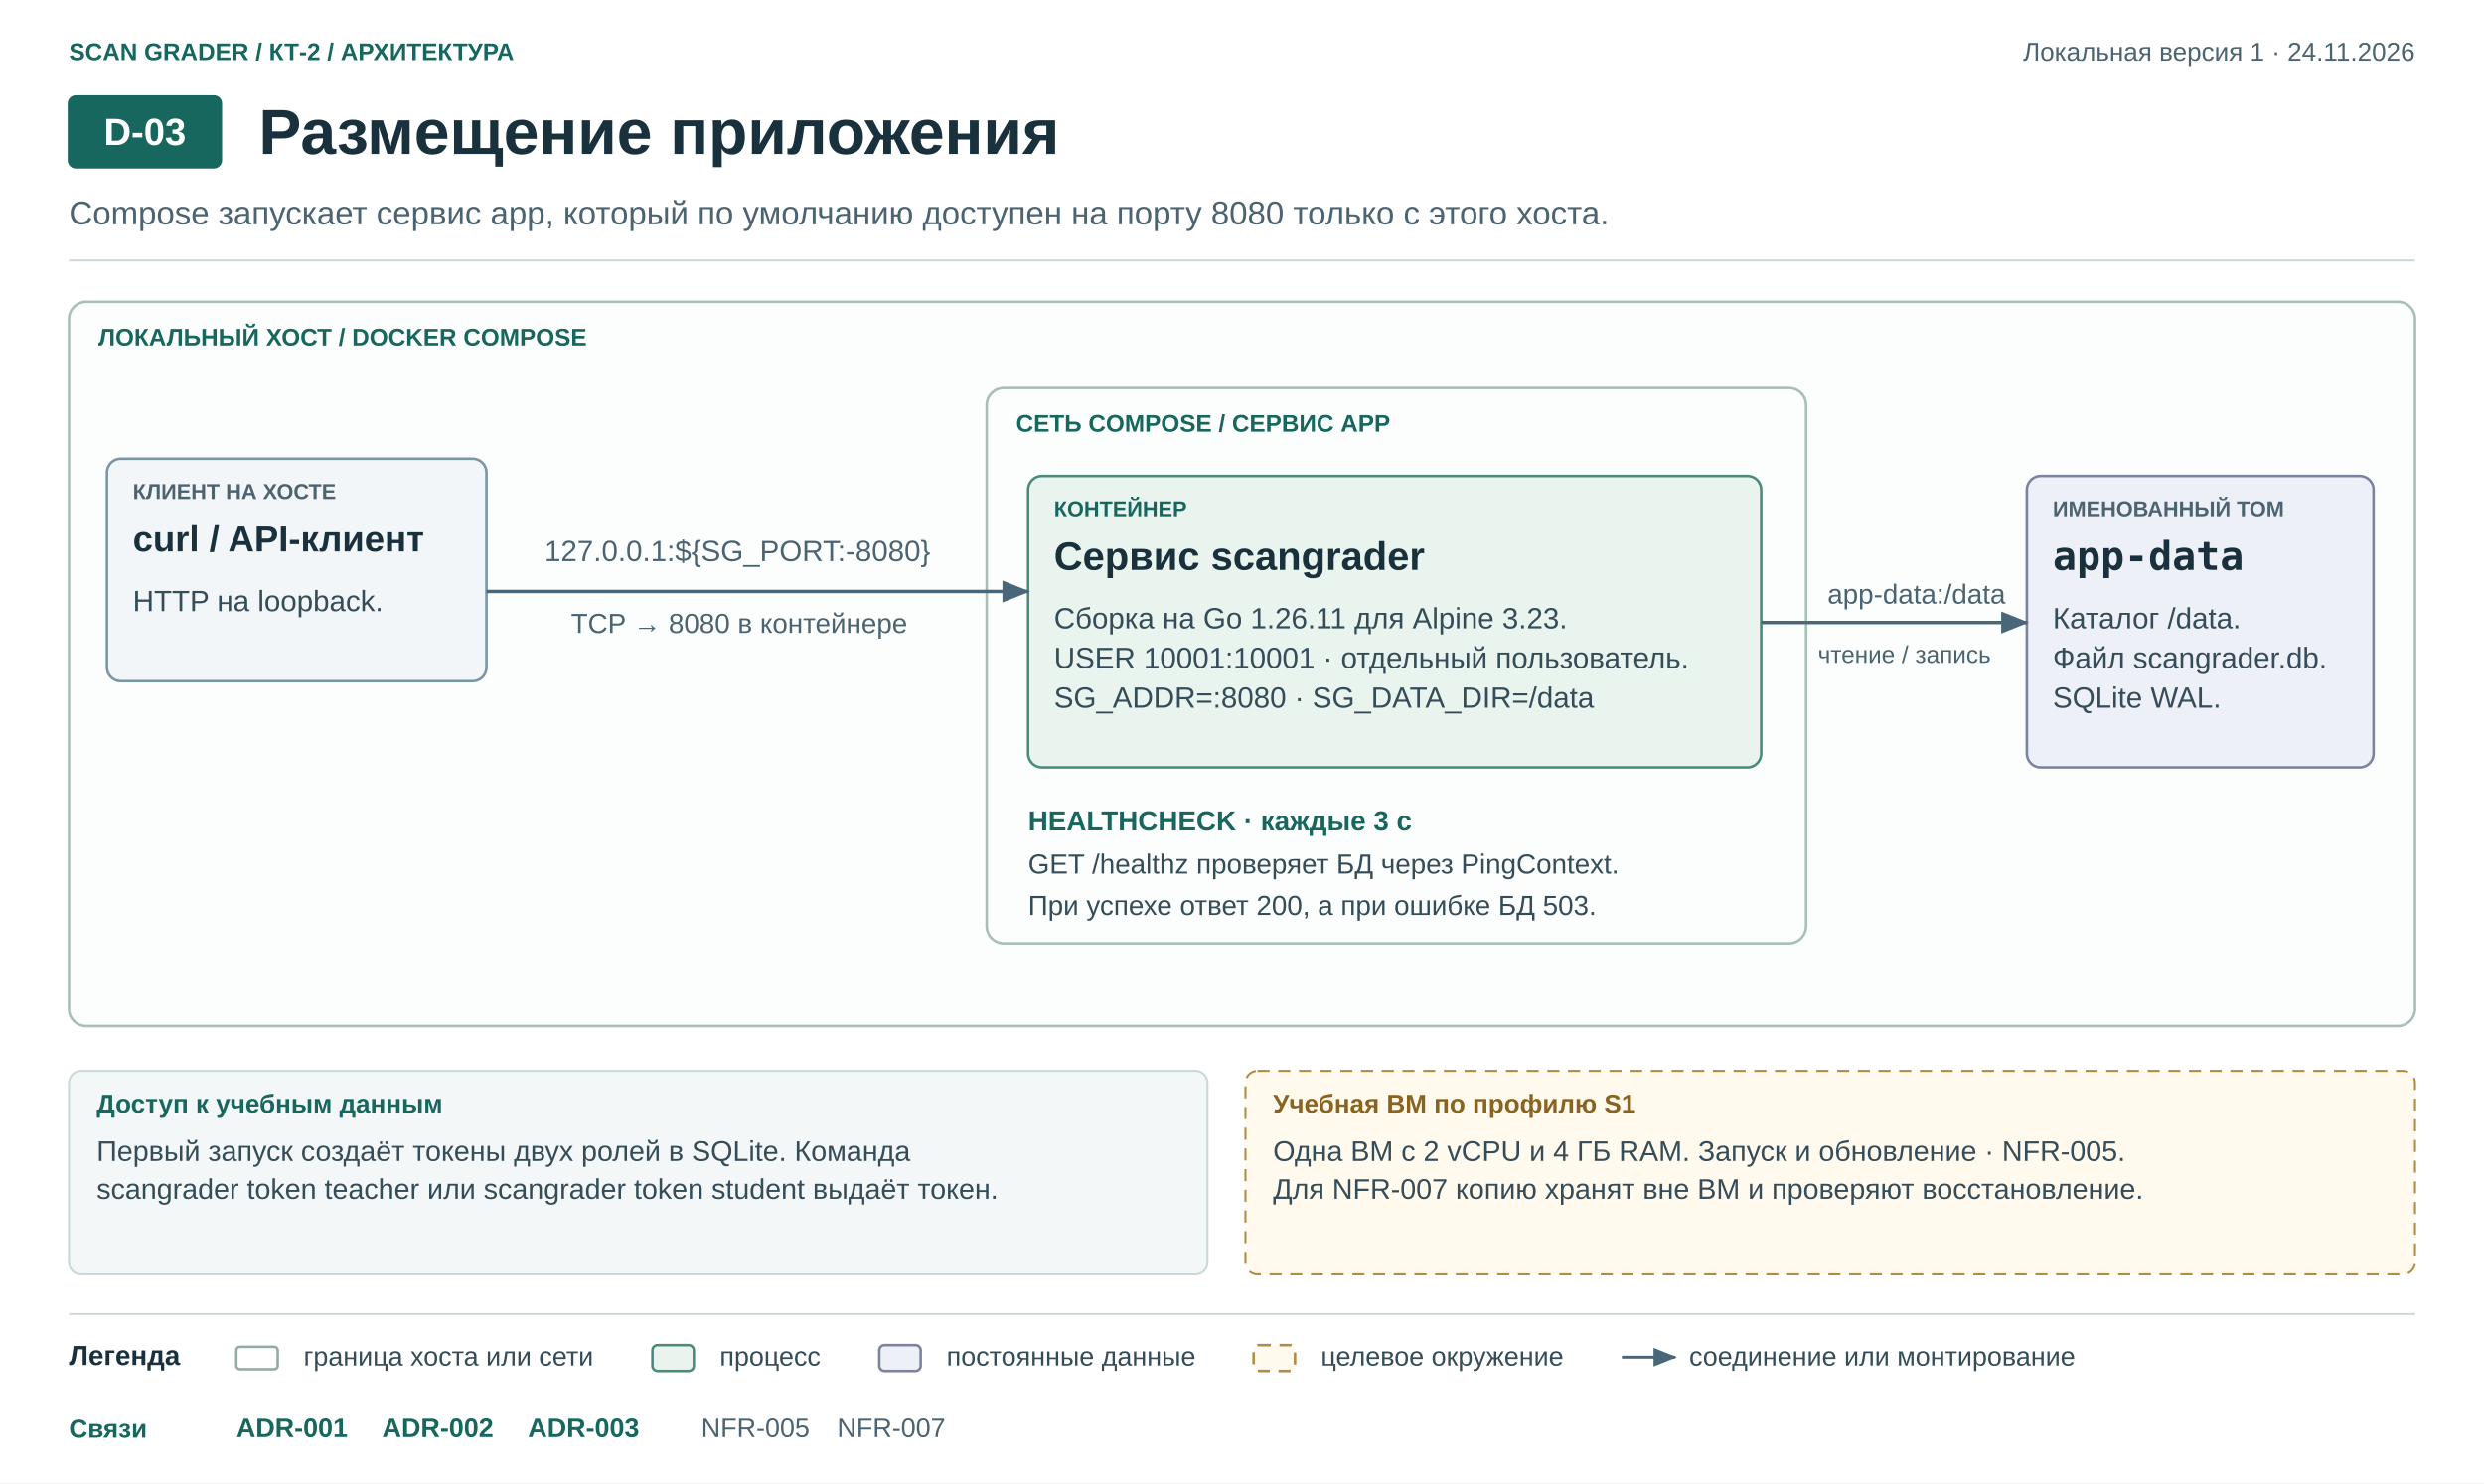
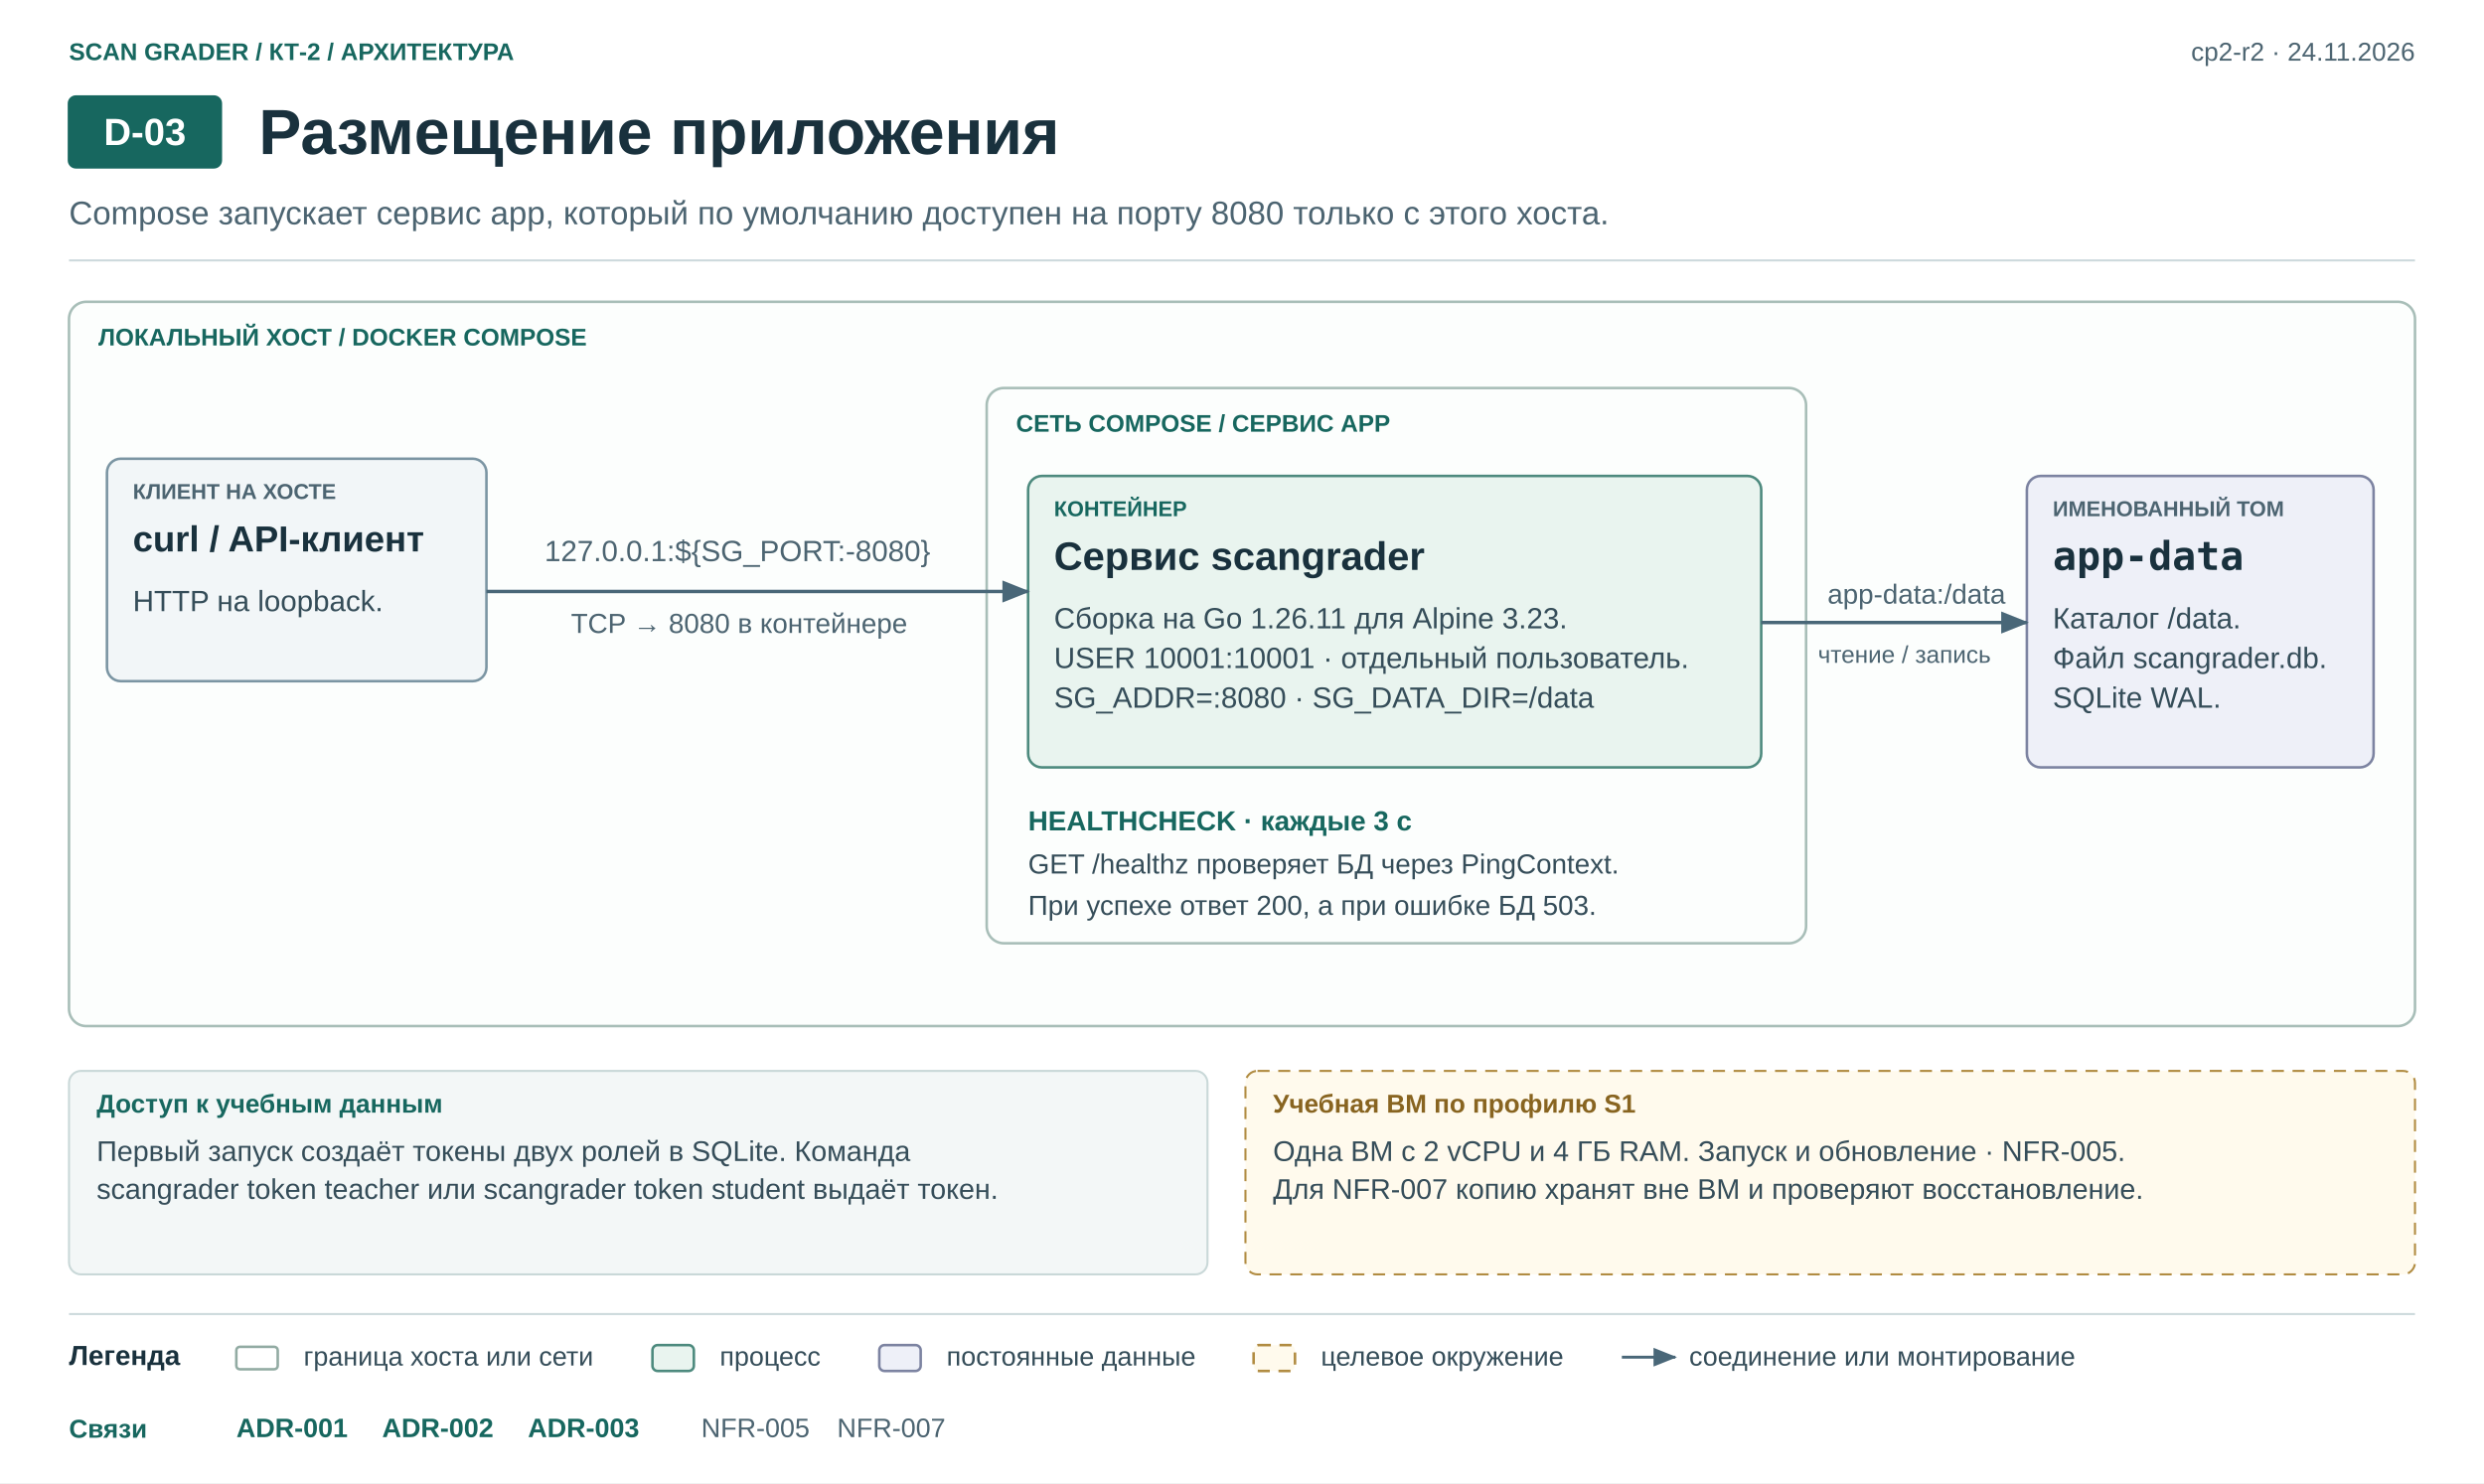
<svg xmlns="http://www.w3.org/2000/svg" xmlns:xlink="http://www.w3.org/1999/xlink" width="1440" height="860" viewBox="0 0 1440 860" role="img" aria-labelledby="title description" data-page="D-03">
  <defs>
    <marker id="arrow-regular" viewBox="0 0 10 8" refX="9.3" refY="4" orient="auto" markerWidth="8" markerHeight="7">
      <path fill="#496778" d="M0,0 L10,4 L0,8 Z" />
    </marker>
    <marker id="arrow-plan" viewBox="0 0 10 8" refX="9.3" refY="4" orient="auto" markerWidth="8" markerHeight="7">
      <path fill="#886420" d="M0,0 L10,4 L0,8 Z" />
    </marker>
    <marker id="arrow-exp" viewBox="0 0 10 8" refX="9.3" refY="4" orient="auto" markerWidth="8" markerHeight="7">
      <path fill="#725789" d="M0,0 L10,4 L0,8 Z" />
    </marker>
    <marker id="arrow-error" viewBox="0 0 10 8" refX="9.3" refY="4" orient="auto" markerWidth="8" markerHeight="7">
      <path fill="#994441" d="M0,0 L10,4 L0,8 Z" />
    </marker>
  </defs>
  <rect x="0" y="0" width="1440" height="860" fill="white" />
  <text x="40" y="34.844" fill="#17675F" text-anchor="start" font-size="14" font-family="Arial, sans-serif" font-weight="700" data-cell="d03-item-1">SCAN GRADER    /    КТ-2    /    АРХИТЕКТУРА</text>
-   <text x="1400" y="35.19" fill="#4C6471" text-anchor="end" font-size="15" font-family="Arial, sans-serif" font-weight="400" data-cell="d03-item-2">Локальная версия 1   ·   24.11.2026</text>
+   <text x="1400" y="35.19" fill="#4C6471" text-anchor="end" font-size="15" font-family="Arial, sans-serif" font-weight="400" data-cell="d03-item-2">cp2-r2   ·   24.11.2026</text>
  <rect x="40" y="56" width="88" height="41" rx="4" fill="#17675F" stroke="#17675F" stroke-width="1.5" data-cell="d03-id" />
  <text x="84" y="84.112" fill="#FFFFFF" text-anchor="middle" font-size="22" font-family="Arial, sans-serif" font-weight="700" data-cell="d03-item-4">D-03</text>
  <text x="150" y="89.302" fill="#19313D" text-anchor="start" font-size="37" font-family="Arial, sans-serif" font-weight="700" data-cell="d03-item-5">Размещение приложения</text>
  <text x="40" y="130.074" fill="#4C6471" text-anchor="start" font-size="19" font-family="Arial, sans-serif" font-weight="400" data-cell="d03-item-6">Compose запускает сервис app, который по умолчанию доступен на порту 8080 только с этого хоста.</text>
  <polyline points="40,151 1400,151" stroke="#CCD9DC" fill="none" stroke-width="1.2" stroke-linejoin="round" data-cell="d03-item-7" />
  <rect x="40" y="175" width="1360" height="420" rx="10" fill="#FCFEFD" stroke="#A8BEB8" stroke-width="1.5" data-cell="d03-host" />
  <text x="57" y="200.344" fill="#17675F" text-anchor="start" font-size="14" font-family="Arial, sans-serif" font-weight="700" data-cell="d03-item-9">ЛОКАЛЬНЫЙ ХОСТ  /  DOCKER COMPOSE</text>
  <rect x="62" y="266" width="220" height="129" rx="8" fill="#F2F6F8" stroke="#7B95A3" stroke-width="1.5" data-cell="d03-client" />
  <text x="77" y="289.325" fill="#4C6471" text-anchor="start" font-size="12.5" font-family="Arial, sans-serif" font-weight="700" data-cell="d03-item-11">КЛИЕНТ НА ХОСТЕ</text>
  <text x="77" y="319.766" fill="#19313D" text-anchor="start" font-size="21" font-family="Arial, sans-serif" font-weight="700" data-cell="d03-item-12">curl / API-клиент</text>
  <text x="77" y="354.382" fill="#354D59" text-anchor="start" font-size="17" font-family="Arial, sans-serif" font-weight="400" data-cell="d03-item-13">HTTP на loopback.</text>
  <rect x="572" y="225" width="475" height="322" rx="10" fill="#FCFEFD" stroke="#A8BEB8" stroke-width="1.5" data-cell="d03-compose" />
  <text x="589" y="250.344" fill="#17675F" text-anchor="start" font-size="14" font-family="Arial, sans-serif" font-weight="700" data-cell="d03-item-15">СЕТЬ COMPOSE  /  СЕРВИС APP</text>
  <rect x="596" y="276" width="425" height="169" rx="8" fill="#E9F4EF" stroke="#4D8A7E" stroke-width="1.5" data-cell="d03-app" />
  <text x="611" y="299.325" fill="#17675F" text-anchor="start" font-size="12.5" font-family="Arial, sans-serif" font-weight="700" data-cell="d03-item-17">КОНТЕЙНЕР</text>
  <text x="611" y="330.458" fill="#19313D" text-anchor="start" font-size="23" font-family="Arial, sans-serif" font-weight="700" data-cell="d03-item-18">Сервис scangrader</text>
  <text x="611" y="364.382" fill="#354D59" text-anchor="start" font-size="17" font-family="Arial, sans-serif" font-weight="400" data-cell="d03-item-19">Сборка на Go 1.26.11 для Alpine 3.23.</text>
  <text x="611" y="387.382" fill="#354D59" text-anchor="start" font-size="17" font-family="Arial, sans-serif" font-weight="400" data-cell="d03-item-20">USER 10001:10001 · отдельный пользователь.</text>
  <text x="611" y="410.382" fill="#354D59" text-anchor="start" font-size="17" font-family="Arial, sans-serif" font-weight="400" data-cell="d03-item-21">SG_ADDR=:8080  ·  SG_DATA_DIR=/data</text>
  <text x="596" y="481.536" fill="#17675F" text-anchor="start" font-size="16" font-family="Arial, sans-serif" font-weight="700" data-cell="d03-item-22">HEALTHCHECK · каждые 3 с</text>
  <text x="596" y="506.536" fill="#354D59" text-anchor="start" font-size="16" font-family="Arial, sans-serif" font-weight="400" data-cell="d03-item-23">GET /healthz проверяет БД через PingContext.</text>
  <text x="596" y="530.536" fill="#354D59" text-anchor="start" font-size="16" font-family="Arial, sans-serif" font-weight="400" data-cell="d03-item-24">При успехе ответ 200, а при ошибке БД 503.</text>
  <rect x="1175" y="276" width="201" height="169" rx="8" fill="#EEF0F8" stroke="#7C83A1" stroke-width="1.5" data-cell="d03-volume" />
  <text x="1190" y="299.325" fill="#4C6471" text-anchor="start" font-size="12.5" font-family="Arial, sans-serif" font-weight="700" data-cell="d03-item-26">ИМЕНОВАННЫЙ ТОМ</text>
  <text x="1190" y="330.458" fill="#19313D" text-anchor="start" font-size="23" font-family="Consolas, monospace" font-weight="700" data-cell="d03-item-27">app-data</text>
  <text x="1190" y="364.382" fill="#354D59" text-anchor="start" font-size="17" font-family="Arial, sans-serif" font-weight="400" data-cell="d03-item-28">Каталог /data.</text>
  <text x="1190" y="387.382" fill="#354D59" text-anchor="start" font-size="17" font-family="Arial, sans-serif" font-weight="400" data-cell="d03-item-29">Файл scangrader.db.</text>
  <text x="1190" y="410.382" fill="#354D59" text-anchor="start" font-size="17" font-family="Arial, sans-serif" font-weight="400" data-cell="d03-item-30">SQLite WAL.</text>
  <polyline points="282,343 596,343" stroke="#496778" fill="none" stroke-width="2" stroke-linejoin="round" data-cell="d03-item-31" marker-end="url(#arrow-regular)" />
  <text x="427.5" y="325.382" fill="#4C6471" text-anchor="middle" font-size="17" font-family="Arial, sans-serif" font-weight="400" data-cell="d03-item-32">127.0.0.1:${SG_PORT:-8080}</text>
  <text x="428.5" y="367.036" fill="#4C6471" text-anchor="middle" font-size="16" font-family="Arial, sans-serif" font-weight="400" data-cell="d03-item-33">TCP → 8080 в контейнере</text>
  <polyline points="1021,361 1175,361" stroke="#496778" fill="none" stroke-width="2" stroke-linejoin="round" data-cell="d03-item-34" marker-end="url(#arrow-regular)" />
  <text x="1111" y="350.036" fill="#4C6471" text-anchor="middle" font-size="16" font-family="Arial, sans-serif" font-weight="400" data-cell="d03-item-35">app-data:/data</text>
  <text x="1104" y="384.344" fill="#4C6471" text-anchor="middle" font-size="14" font-family="Arial, sans-serif" font-weight="400" data-cell="d03-item-36">чтение / запись</text>
  <rect x="40" y="621" width="660" height="118" rx="7" fill="#F3F7F7" stroke="#C9D8D8" stroke-width="1.2" data-cell="d03-credentials" />
  <text x="56" y="645.19" fill="#17675F" text-anchor="start" font-size="15" font-family="Arial, sans-serif" font-weight="700" data-cell="d03-item-38">Доступ к учебным данным</text>
  <text x="56" y="673.209" fill="#354D59" text-anchor="start" font-size="16.5" font-family="Arial, sans-serif" font-weight="400" data-cell="d03-item-39">Первый запуск создаёт токены двух ролей в SQLite. Команда</text>
  <text x="56" y="695.209" fill="#354D59" text-anchor="start" font-size="16.5" font-family="Arial, sans-serif" font-weight="400" data-cell="d03-item-40">scangrader token teacher или scangrader token student выдаёт токен.</text>
  <rect x="722" y="621" width="678" height="118" rx="7" fill="#FFFAED" stroke="#B18C42" stroke-width="1.2" data-cell="d03-vm" stroke-dasharray="7 5" />
  <text x="738" y="645.19" fill="#886420" text-anchor="start" font-size="15" font-family="Arial, sans-serif" font-weight="700" data-cell="d03-item-42">Учебная ВМ по профилю S1</text>
  <text x="738" y="673.209" fill="#354D59" text-anchor="start" font-size="16.5" font-family="Arial, sans-serif" font-weight="400" data-cell="d03-item-43">Одна ВМ с 2 vCPU и 4 ГБ RAM. Запуск и обновление · NFR-005.</text>
  <text x="738" y="695.209" fill="#354D59" text-anchor="start" font-size="16.5" font-family="Arial, sans-serif" font-weight="400" data-cell="d03-item-44">Для NFR-007 копию хранят вне ВМ и проверяют восстановление.</text>
  <polyline points="40,762 1400,762" stroke="#CCD9DC" fill="none" stroke-width="1.2" stroke-linejoin="round" data-cell="d03-item-45" />
  <text x="40" y="791.536" fill="#19313D" text-anchor="start" font-size="16" font-family="Arial, sans-serif" font-weight="700" data-cell="d03-item-46">Легенда</text>
  <rect x="137" y="781" width="24" height="13" rx="2" fill="none" stroke="#92ABA3" stroke-width="1.5" data-cell="d03-item-47" />
  <text x="176" y="791.863" fill="#354D59" text-anchor="start" font-size="15.5" font-family="Arial, sans-serif" font-weight="400" data-cell="d03-item-48">граница хоста или сети</text>
  <rect x="378.234" y="780" width="24" height="15" rx="3" fill="#E9F4EF" stroke="#4D8A7E" stroke-width="1.5" data-cell="d03-item-49" />
  <text x="417.234" y="791.863" fill="#354D59" text-anchor="start" font-size="15.5" font-family="Arial, sans-serif" font-weight="400" data-cell="d03-item-50">процесс</text>
  <rect x="509.73" y="780" width="24" height="15" rx="3" fill="#EEF0F8" stroke="#7C83A1" stroke-width="1.5" data-cell="d03-item-51" />
  <text x="548.73" y="791.863" fill="#354D59" text-anchor="start" font-size="15.5" font-family="Arial, sans-serif" font-weight="400" data-cell="d03-item-52">постоянные данные</text>
  <rect x="726.727" y="780" width="24" height="15" rx="3" fill="#FFFAED" stroke="#B18C42" stroke-width="1.5" data-cell="d03-item-53" stroke-dasharray="7 5" />
  <text x="765.727" y="791.863" fill="#354D59" text-anchor="start" font-size="15.5" font-family="Arial, sans-serif" font-weight="400" data-cell="d03-item-54">целевое окружение</text>
  <polyline points="940.211,787 971.211,787" stroke="#496778" fill="none" stroke-width="1.7" stroke-linejoin="round" data-cell="d03-item-55" marker-end="url(#arrow-regular)" />
  <text x="979.211" y="791.863" fill="#354D59" text-anchor="start" font-size="15.5" font-family="Arial, sans-serif" font-weight="400" data-cell="d03-item-56">соединение или монтирование</text>
  <text x="40" y="833.69" fill="#17675F" text-anchor="start" font-size="15" font-family="Arial, sans-serif" font-weight="700" data-cell="d03-item-57">Связи</text>
  <a href="../adr/ADR-001-system.md" xlink:href="../adr/ADR-001-system.md">
    <text x="137" y="833.363" fill="#17675F" text-anchor="start" font-size="15.5" font-family="Arial, sans-serif" font-weight="700" data-cell="d03-item-58">ADR-001</text>
  </a>
  <a href="../adr/ADR-002-storage.md" xlink:href="../adr/ADR-002-storage.md">
    <text x="221.5" y="833.363" fill="#17675F" text-anchor="start" font-size="15.5" font-family="Arial, sans-serif" font-weight="700" data-cell="d03-item-59">ADR-002</text>
  </a>
  <a href="../adr/ADR-003-interaction.md" xlink:href="../adr/ADR-003-interaction.md">
    <text x="306" y="833.363" fill="#17675F" text-anchor="start" font-size="15.5" font-family="Arial, sans-serif" font-weight="700" data-cell="d03-item-60">ADR-003</text>
  </a>
  <a href="../requirements/nfr.md" xlink:href="../requirements/nfr.md">
    <text x="406.5" y="833.363" fill="#4C6471" text-anchor="start" font-size="15.5" font-family="Arial, sans-serif" font-weight="400" data-cell="d03-item-61">NFR-005</text>
  </a>
  <a href="../requirements/nfr.md" xlink:href="../requirements/nfr.md">
    <text x="485.25" y="833.363" fill="#4C6471" text-anchor="start" font-size="15.5" font-family="Arial, sans-serif" font-weight="400" data-cell="d03-item-62">NFR-007</text>
  </a>
</svg>
